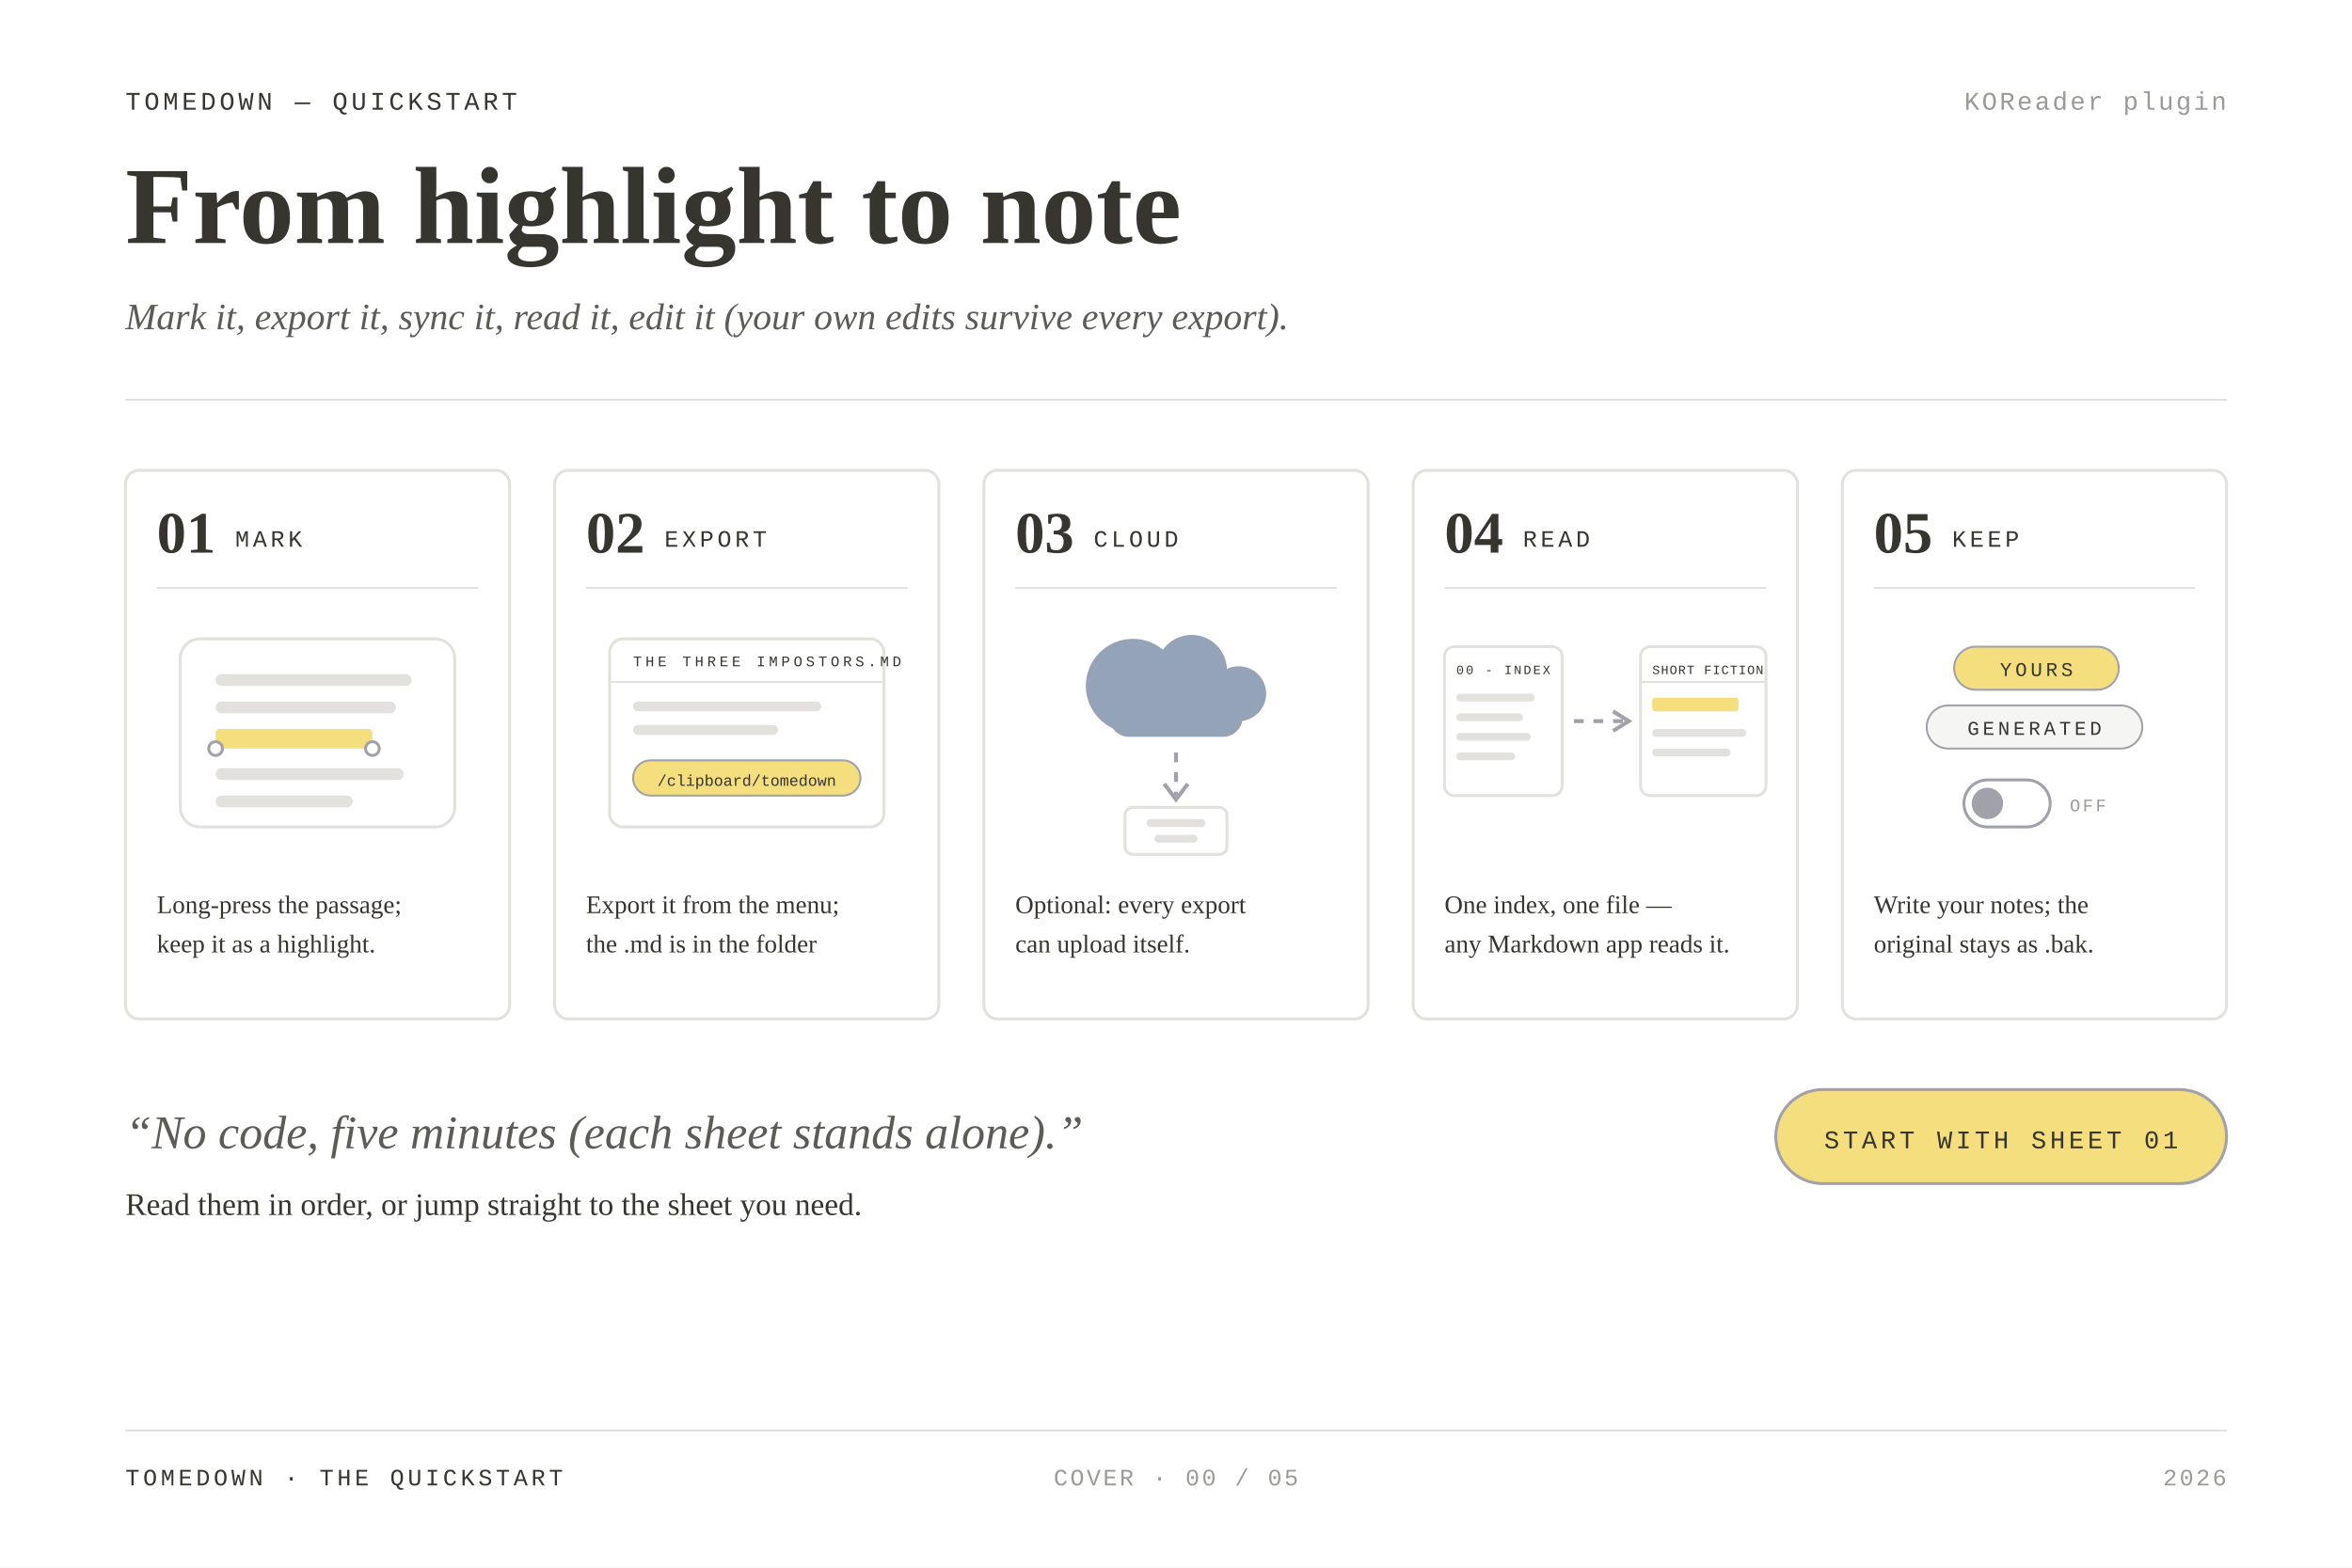
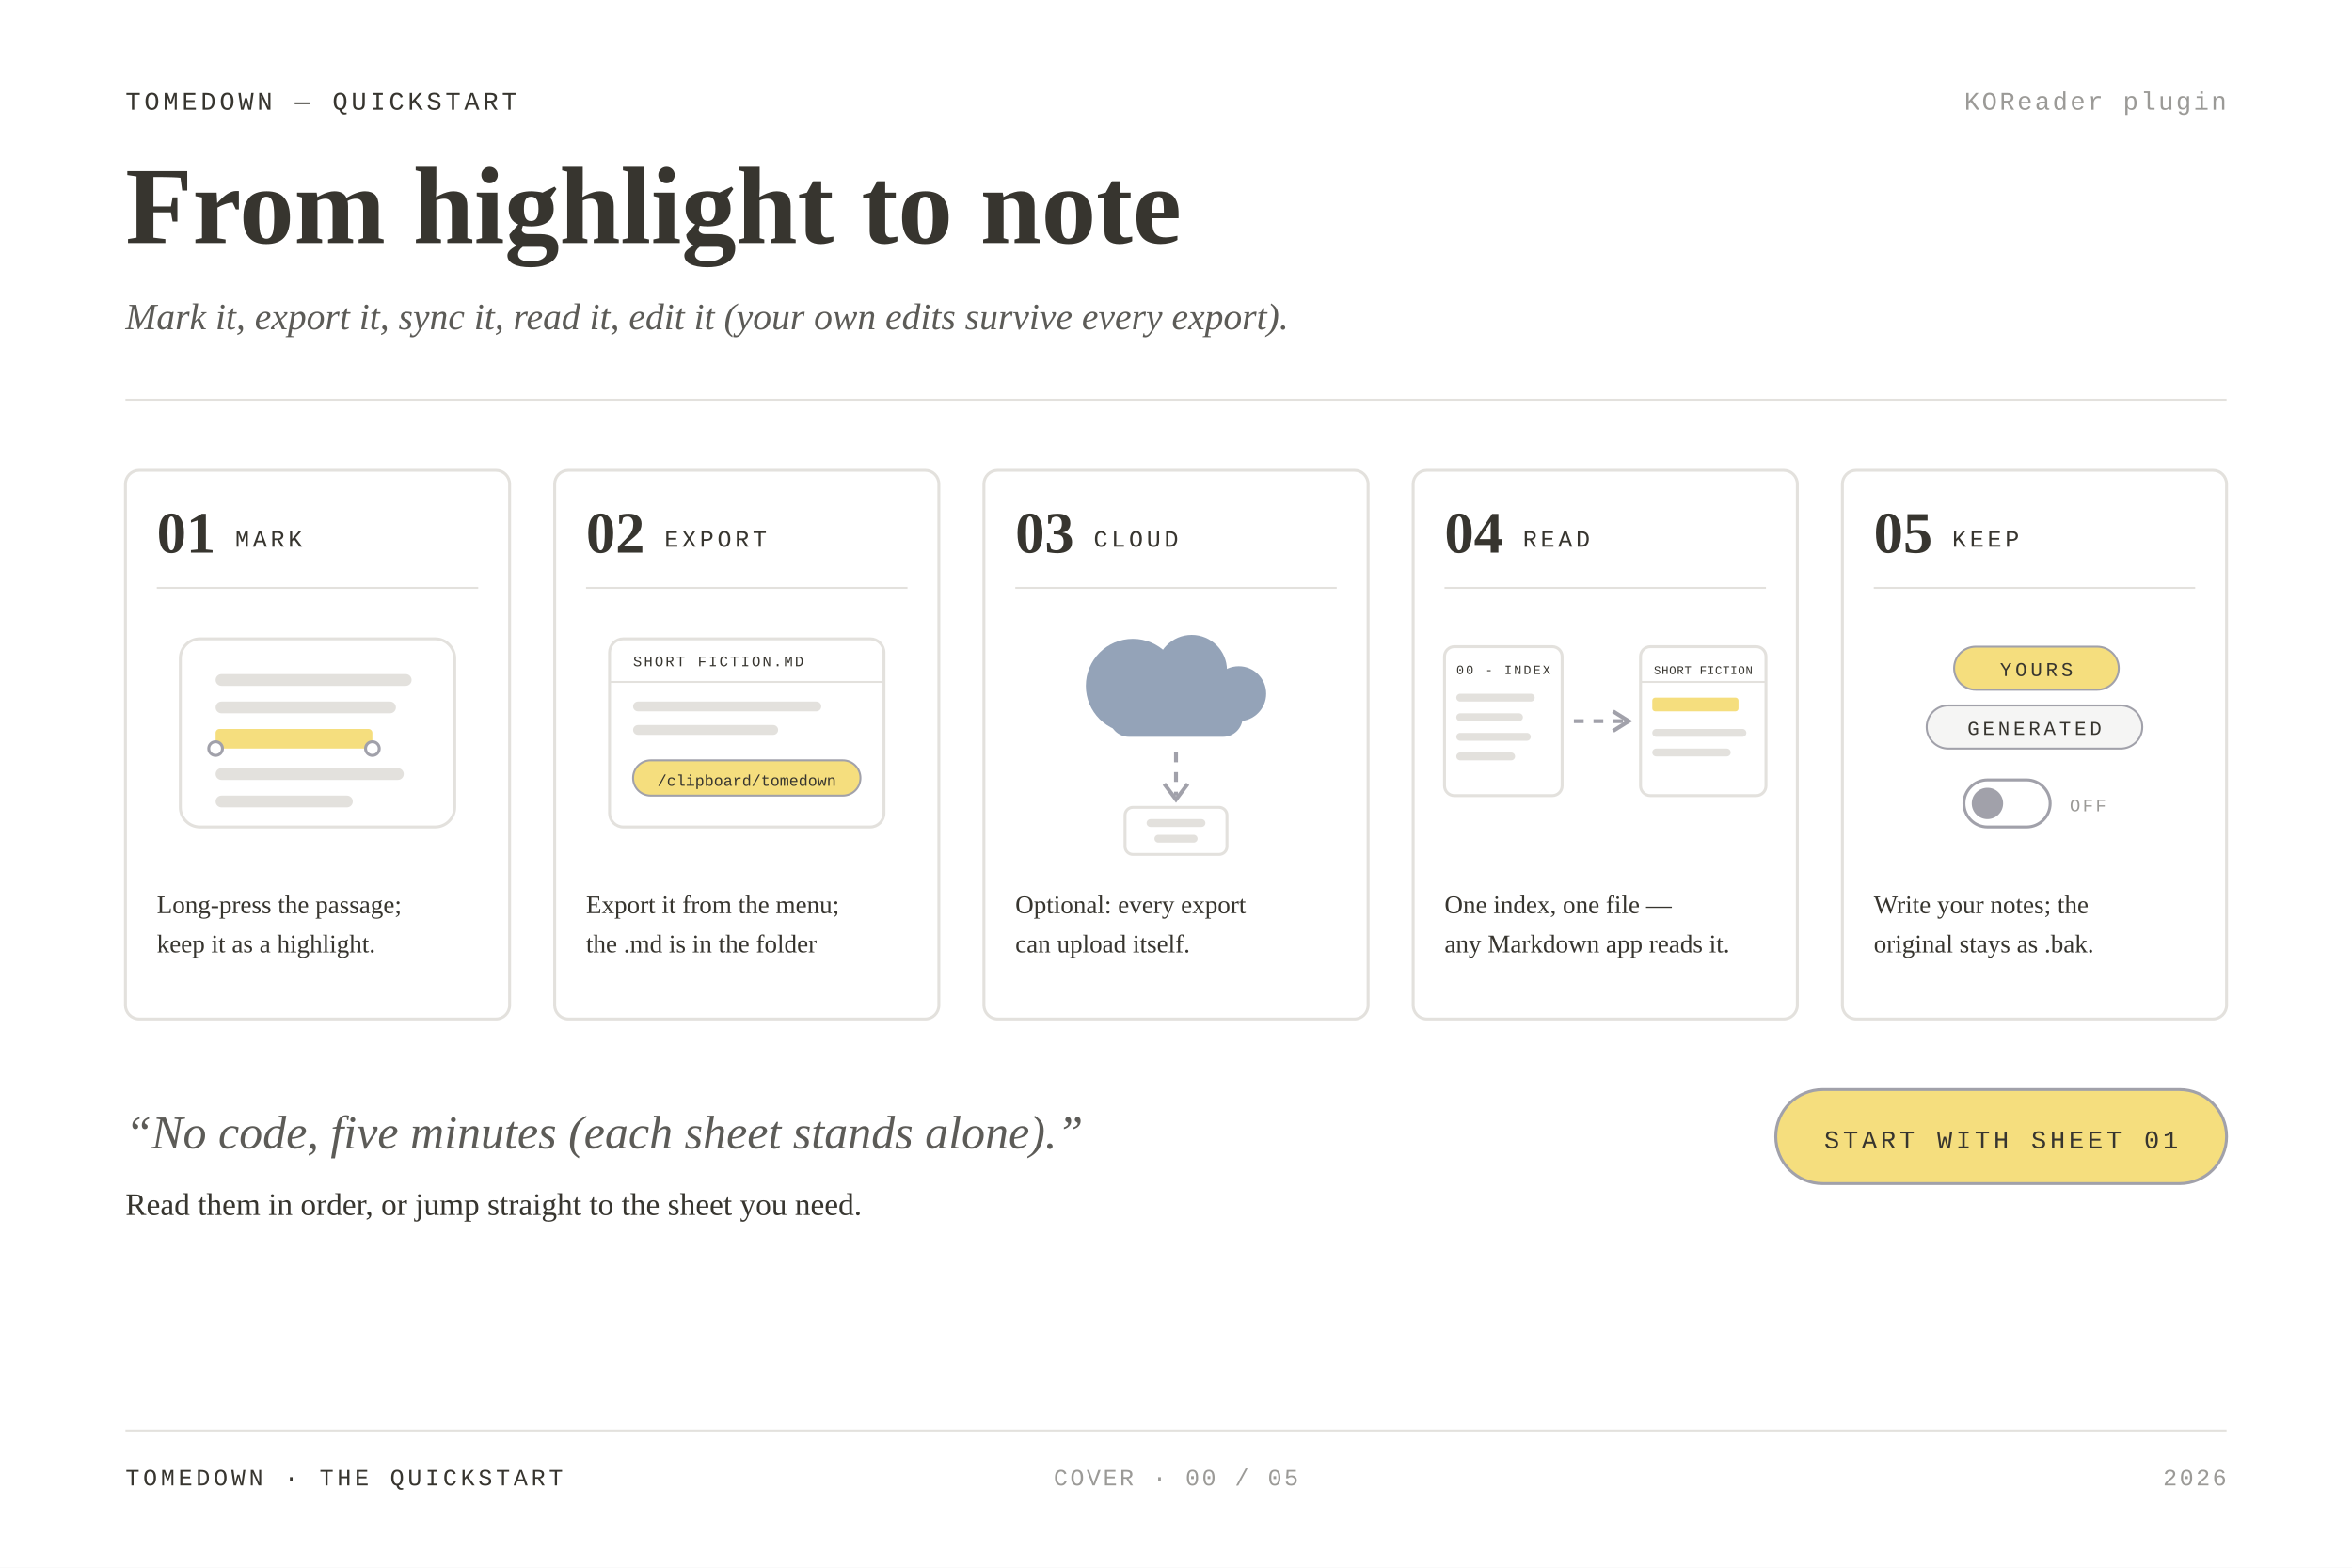
<svg xmlns="http://www.w3.org/2000/svg" width="1740" height="1160" viewBox="0 0 1200 800" role="img" aria-label="Tomedown quickstart cover — five sheets from the first highlight to a note you can edit">
  <style>
    .display { font-family: Georgia, "Times New Roman", serif; font-weight: 700; fill: #37352F; }
    .deck    { font-family: Georgia, "Times New Roman", serif; font-style: italic; fill: #5C5B57; }
    .label   { font-family: "SF Mono", Menlo, Consolas, "Liberation Mono", monospace; letter-spacing: 1.8px; fill: #37352F; }
    .labelm  { font-family: "SF Mono", Menlo, Consolas, "Liberation Mono", monospace; letter-spacing: 1.2px; fill: #9B9A97; }
    .body    { font-family: Georgia, "Times New Roman", serif; fill: #37352F; }
    .code    { font-family: "SF Mono", Menlo, Consolas, "Liberation Mono", monospace; fill: #37352F; }
    .rule    { stroke: #E3E1DD; stroke-width: 1; }
    .hair    { stroke: #E3E1DD; stroke-width: 1; opacity: 1; }
    .card    { fill: #FFFFFF; stroke: #E3E1DD; stroke-width: 1.5; }
    .frame   { fill: #FFFFFF; stroke: #E3E1DD; stroke-width: 1.5; }
    .skel    { fill: #E3E1DD; }
    .accent  { fill: #F5DE7E; }
  </style>
  <rect width="1200" height="800" fill="#FFFFFF" />
  <text class="label" x="64" y="56" font-size="13">TOMEDOWN — QUICKSTART</text>
  <text class="labelm" x="1136" y="56" font-size="13" text-anchor="end">KOReader plugin</text>
  <text class="display" x="64" y="124" font-size="56">From highlight to note</text>
  <text class="deck" x="64" y="168" font-size="19">Mark it, export it, sync it, read it, edit it (your own edits survive every export).</text>
  <line class="rule" x1="64" y1="204" x2="1136" y2="204" />
  <rect class="card" x="64" y="240" width="196" height="280" rx="7" />
  <text class="display" x="80" y="282" font-size="30">01</text>
  <text class="label" x="120" y="279" font-size="12">MARK</text>
  <line class="hair" x1="80" y1="300" x2="244" y2="300" />
  <rect class="frame" x="92" y="326" width="140" height="96" rx="10" />
  <rect class="skel" x="110" y="344" width="100" height="6" rx="3" />
  <rect class="skel" x="110" y="358" width="92" height="6" rx="3" />
  <rect class="accent" x="110" y="372" width="80" height="10" rx="2" />
  <circle cx="110" cy="382" r="3.5" fill="#FFFFFF" stroke="#A1A1AA" stroke-width="1.5" />
  <circle cx="190" cy="382" r="3.5" fill="#FFFFFF" stroke="#A1A1AA" stroke-width="1.5" />
  <rect class="skel" x="110" y="392" width="96" height="6" rx="3" />
  <rect class="skel" x="110" y="406" width="70" height="6" rx="3" />
  <text class="body" x="80" y="466" font-size="13">Long-press the passage;</text>
  <text class="body" x="80" y="486" font-size="13">keep it as a highlight.</text>
  <rect class="card" x="283" y="240" width="196" height="280" rx="7" />
  <text class="display" x="299" y="282" font-size="30">02</text>
  <text class="label" x="339" y="279" font-size="12">EXPORT</text>
  <line class="hair" x1="299" y1="300" x2="463" y2="300" />
  <rect class="card" x="311" y="326" width="140" height="96" rx="7" />
-   <text class="label" x="323" y="340" font-size="7.5">THE THREE IMPOSTORS.MD</text>
+   <text class="label" x="323" y="340" font-size="7.5" style="letter-spacing: 1px">SHORT FICTION.MD</text>
  <line class="hair" x1="311" y1="348" x2="451" y2="348" />
  <rect class="skel" x="323" y="358" width="96" height="5" rx="2.5" />
  <rect class="skel" x="323" y="370" width="74" height="5" rx="2.5" />
  <rect class="accent" x="323" y="388" width="116" height="18" rx="9" stroke="#A1A1AA" stroke-width="1" />
  <text class="code" x="381" y="401" font-size="8" text-anchor="middle">/clipboard/tomedown</text>
  <text class="body" x="299" y="466" font-size="13">Export it from the menu;</text>
  <text class="body" x="299" y="486" font-size="13">the .md is in the folder</text>
  <rect class="card" x="502" y="240" width="196" height="280" rx="7" />
  <text class="display" x="518" y="282" font-size="30">03</text>
  <text class="label" x="558" y="279" font-size="12">CLOUD</text>
  <line class="hair" x1="518" y1="300" x2="682" y2="300" />
  <circle cx="578" cy="350" r="24" fill="#94A3B8" />
  <circle cx="608" cy="342" r="18" fill="#94A3B8" />
  <circle cx="632" cy="354" r="14" fill="#94A3B8" />
  <rect x="566" y="356" width="68" height="20" rx="10" fill="#94A3B8" />
  <path d="M600 384 L600 406" fill="none" stroke="#A1A1AA" stroke-width="2" stroke-dasharray="5 5" />
  <path d="M594 400 L600 408 L606 400" fill="none" stroke="#A1A1AA" stroke-width="2" />
  <rect class="card" x="574" y="412" width="52" height="24" rx="4" />
  <rect class="skel" x="585" y="418" width="30" height="4" rx="2" />
  <rect class="skel" x="589" y="426" width="22" height="4" rx="2" />
  <text class="body" x="518" y="466" font-size="13">Optional: every export</text>
  <text class="body" x="518" y="486" font-size="13">can upload itself.</text>
  <rect class="card" x="721" y="240" width="196" height="280" rx="7" />
  <text class="display" x="737" y="282" font-size="30">04</text>
  <text class="label" x="777" y="279" font-size="12">READ</text>
  <line class="hair" x1="737" y1="300" x2="901" y2="300" />
  <rect class="card" x="737" y="330" width="60" height="76" rx="5" />
  <text class="label" x="743" y="344" font-size="6.5" style="letter-spacing: 1px">00 - INDEX</text>
  <rect class="skel" x="743" y="354" width="40" height="4" rx="2" />
  <rect class="skel" x="743" y="364" width="34" height="4" rx="2" />
  <rect class="skel" x="743" y="374" width="38" height="4" rx="2" />
  <rect class="skel" x="743" y="384" width="30" height="4" rx="2" />
  <path d="M803 368 L829 368" fill="none" stroke="#A1A1AA" stroke-width="2" stroke-dasharray="5 5" />
  <path d="M823 363 L831 368 L823 373" fill="none" stroke="#A1A1AA" stroke-width="2" />
  <rect class="card" x="837" y="330" width="64" height="76" rx="5" />
-   <text class="label" x="843" y="344" font-size="6.5" style="letter-spacing: 0.5px">SHORT FICTION</text>
+   <text class="label" x="869" y="344" font-size="6" text-anchor="middle" style="letter-spacing: 0.3px">SHORT FICTION</text>
  <line class="hair" x1="837" y1="348" x2="901" y2="348" />
  <rect class="accent" x="843" y="356" width="44" height="7" rx="1.5" />
  <rect class="skel" x="843" y="372" width="48" height="4" rx="2" />
  <rect class="skel" x="843" y="382" width="40" height="4" rx="2" />
  <text class="body" x="737" y="466" font-size="13">One index, one file —</text>
  <text class="body" x="737" y="486" font-size="13">any Markdown app reads it.</text>
  <rect class="card" x="940" y="240" width="196" height="280" rx="7" />
  <text class="display" x="956" y="282" font-size="30">05</text>
  <text class="label" x="996" y="279" font-size="12">KEEP</text>
  <line class="hair" x1="956" y1="300" x2="1120" y2="300" />
  <rect class="accent" x="997" y="330" width="84" height="22" rx="11" stroke="#A1A1AA" stroke-width="1" />
  <text class="label" x="1039" y="345" font-size="10" text-anchor="middle">YOURS</text>
  <rect x="983" y="360" width="110" height="22" rx="11" fill="#F5F5F4" stroke="#A1A1AA" stroke-width="1" />
  <text class="label" x="1038" y="375" font-size="10" text-anchor="middle" fill="#A1A1AA">GENERATED</text>
  <rect x="1002" y="398" width="44" height="24" rx="12" fill="#FFFFFF" stroke="#A1A1AA" stroke-width="1.5" />
  <circle cx="1014" cy="410" r="8" fill="#A1A1AA" />
  <text class="labelm" x="1056" y="414" font-size="9">OFF</text>
  <text class="body" x="956" y="466" font-size="13">Write your notes; the</text>
  <text class="body" x="956" y="486" font-size="13">original stays as .bak.</text>
  <text class="deck" x="64" y="586" font-size="24">“No code, five minutes (each sheet stands alone).”</text>
  <text class="body" x="64" y="620" font-size="16">Read them in order, or jump straight to the sheet you need.</text>
  <rect class="accent" x="906" y="556" width="230" height="48" rx="24" stroke="#A1A1AA" stroke-width="1.5" />
  <text class="label" x="1021" y="586" font-size="13" text-anchor="middle">START WITH SHEET 01</text>
  <line class="rule" x1="64" y1="730" x2="1136" y2="730" />
  <text class="label" x="64" y="758" font-size="12">TOMEDOWN · THE QUICKSTART</text>
  <text class="labelm" x="600" y="758" font-size="12" text-anchor="middle">COVER · 00 / 05</text>
  <text class="labelm" x="1136" y="758" font-size="12" text-anchor="end">2026</text>
</svg>
